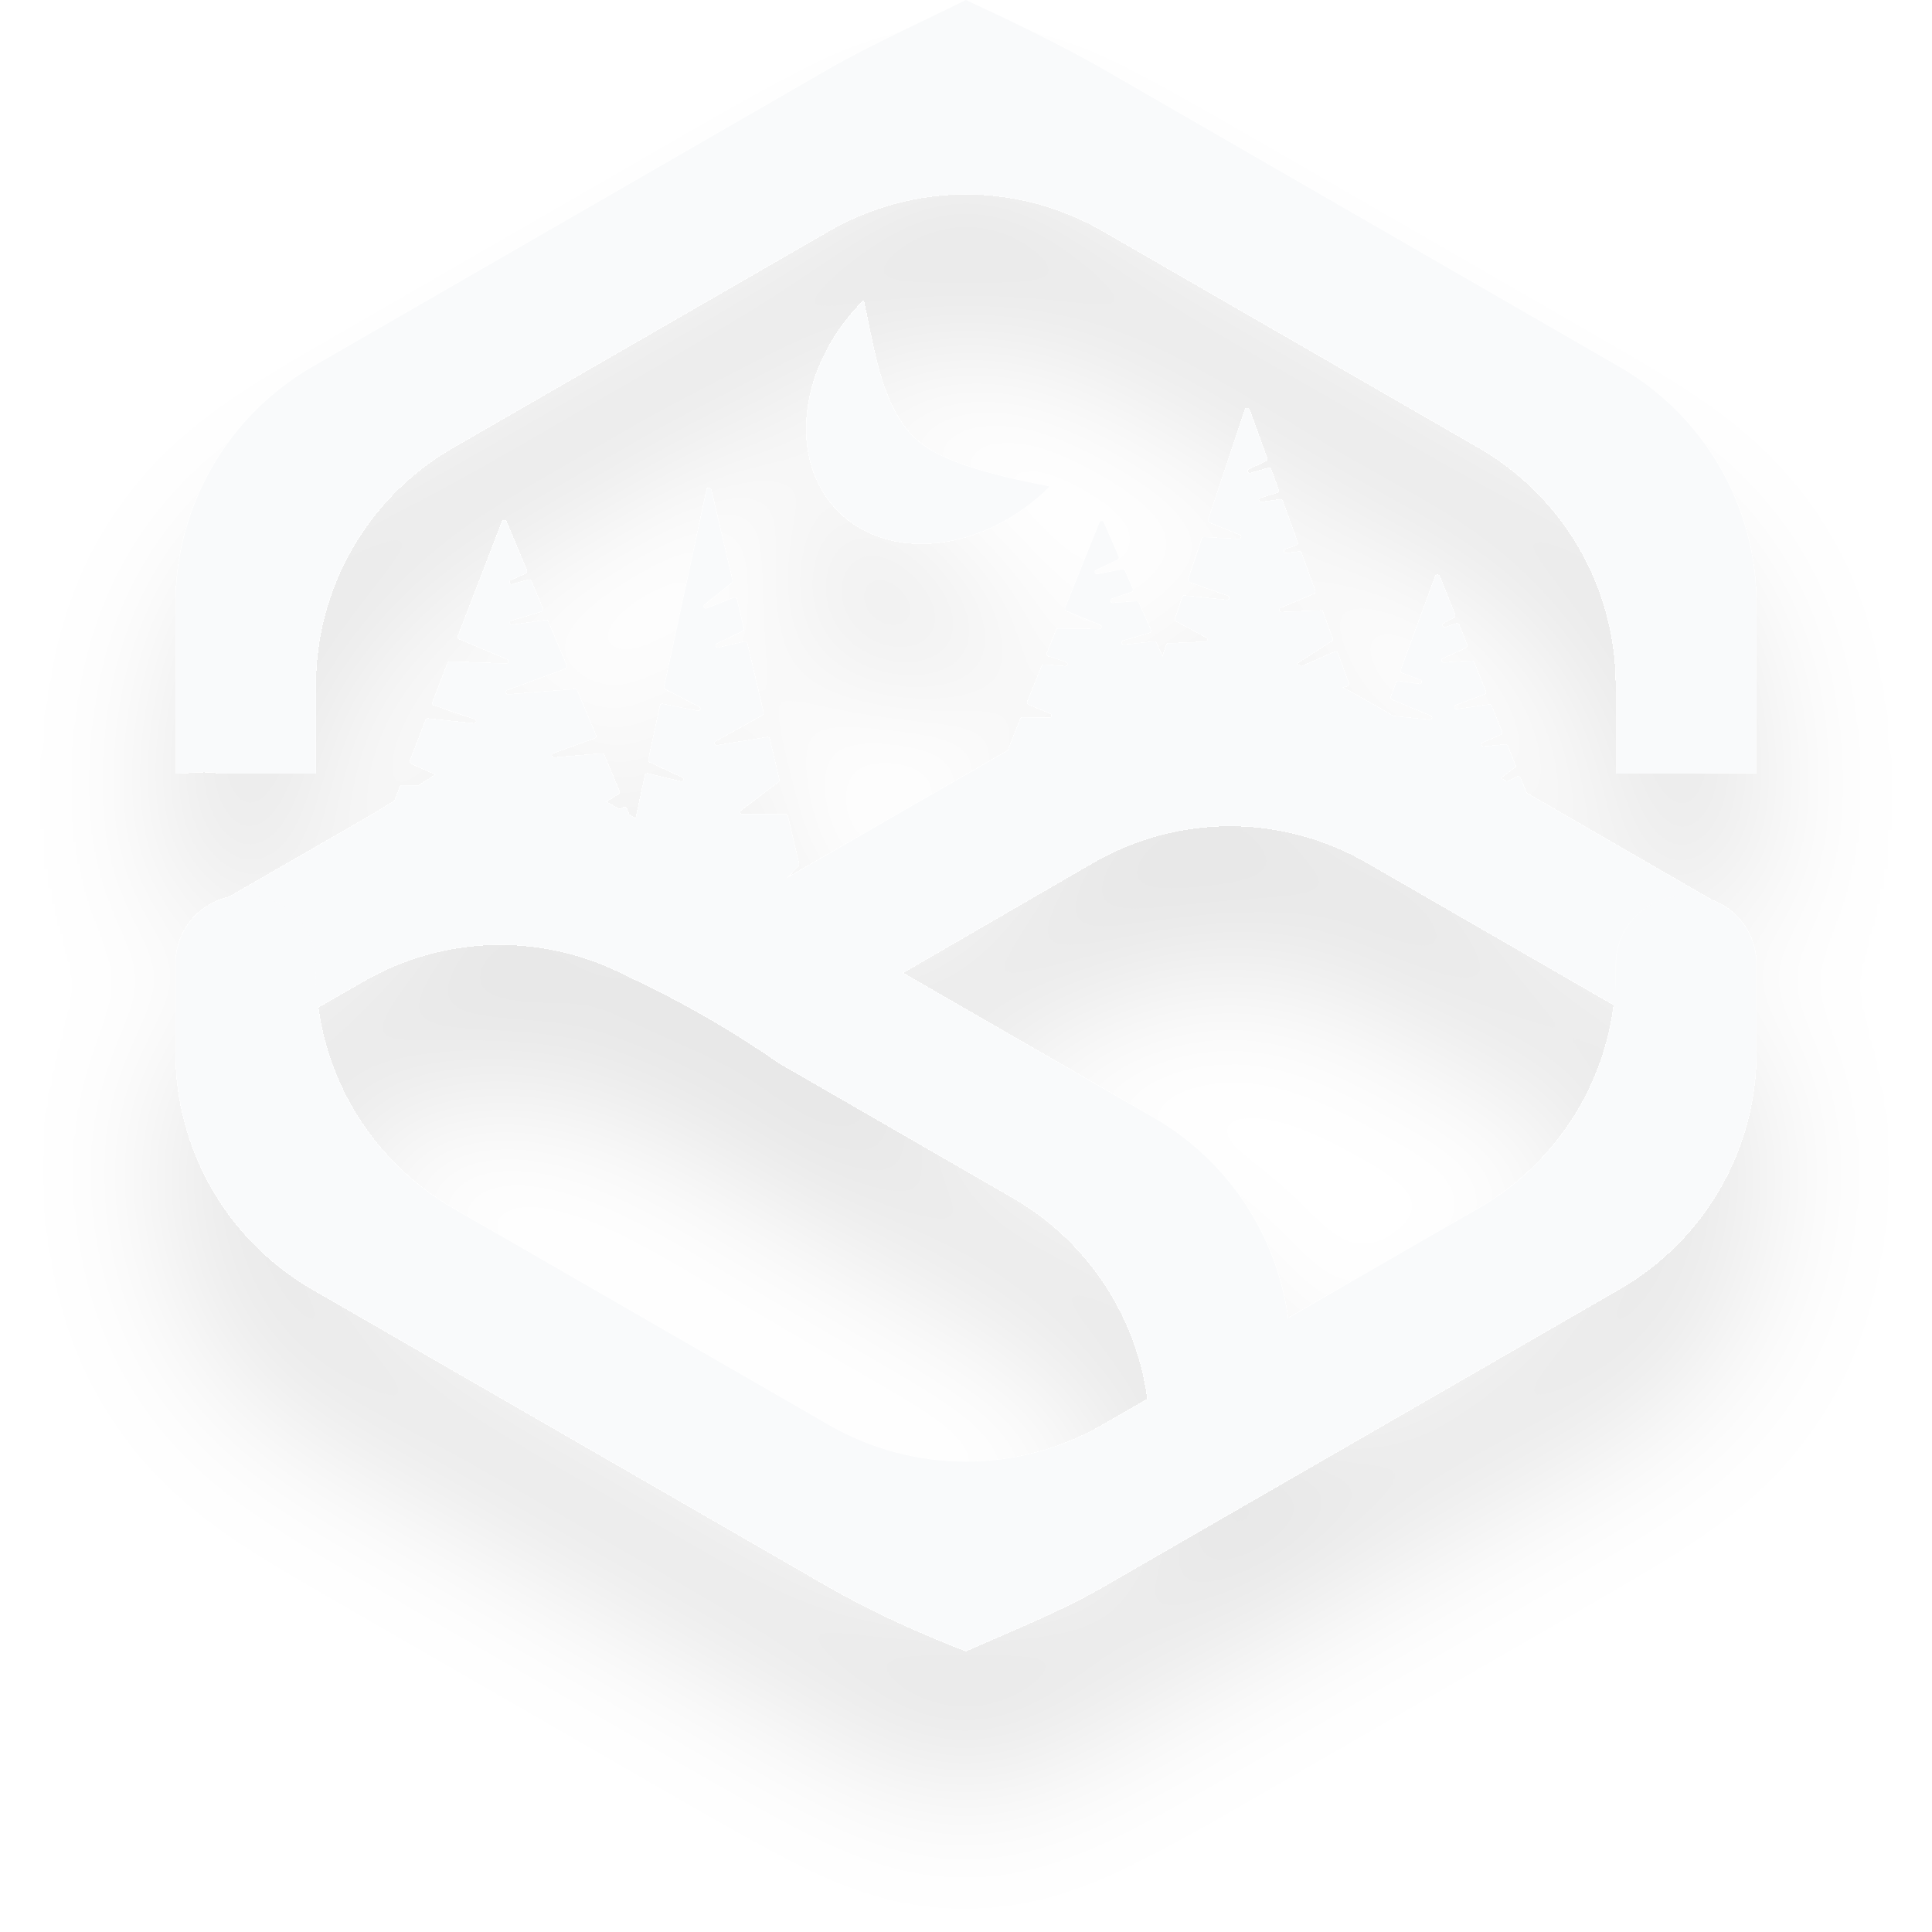
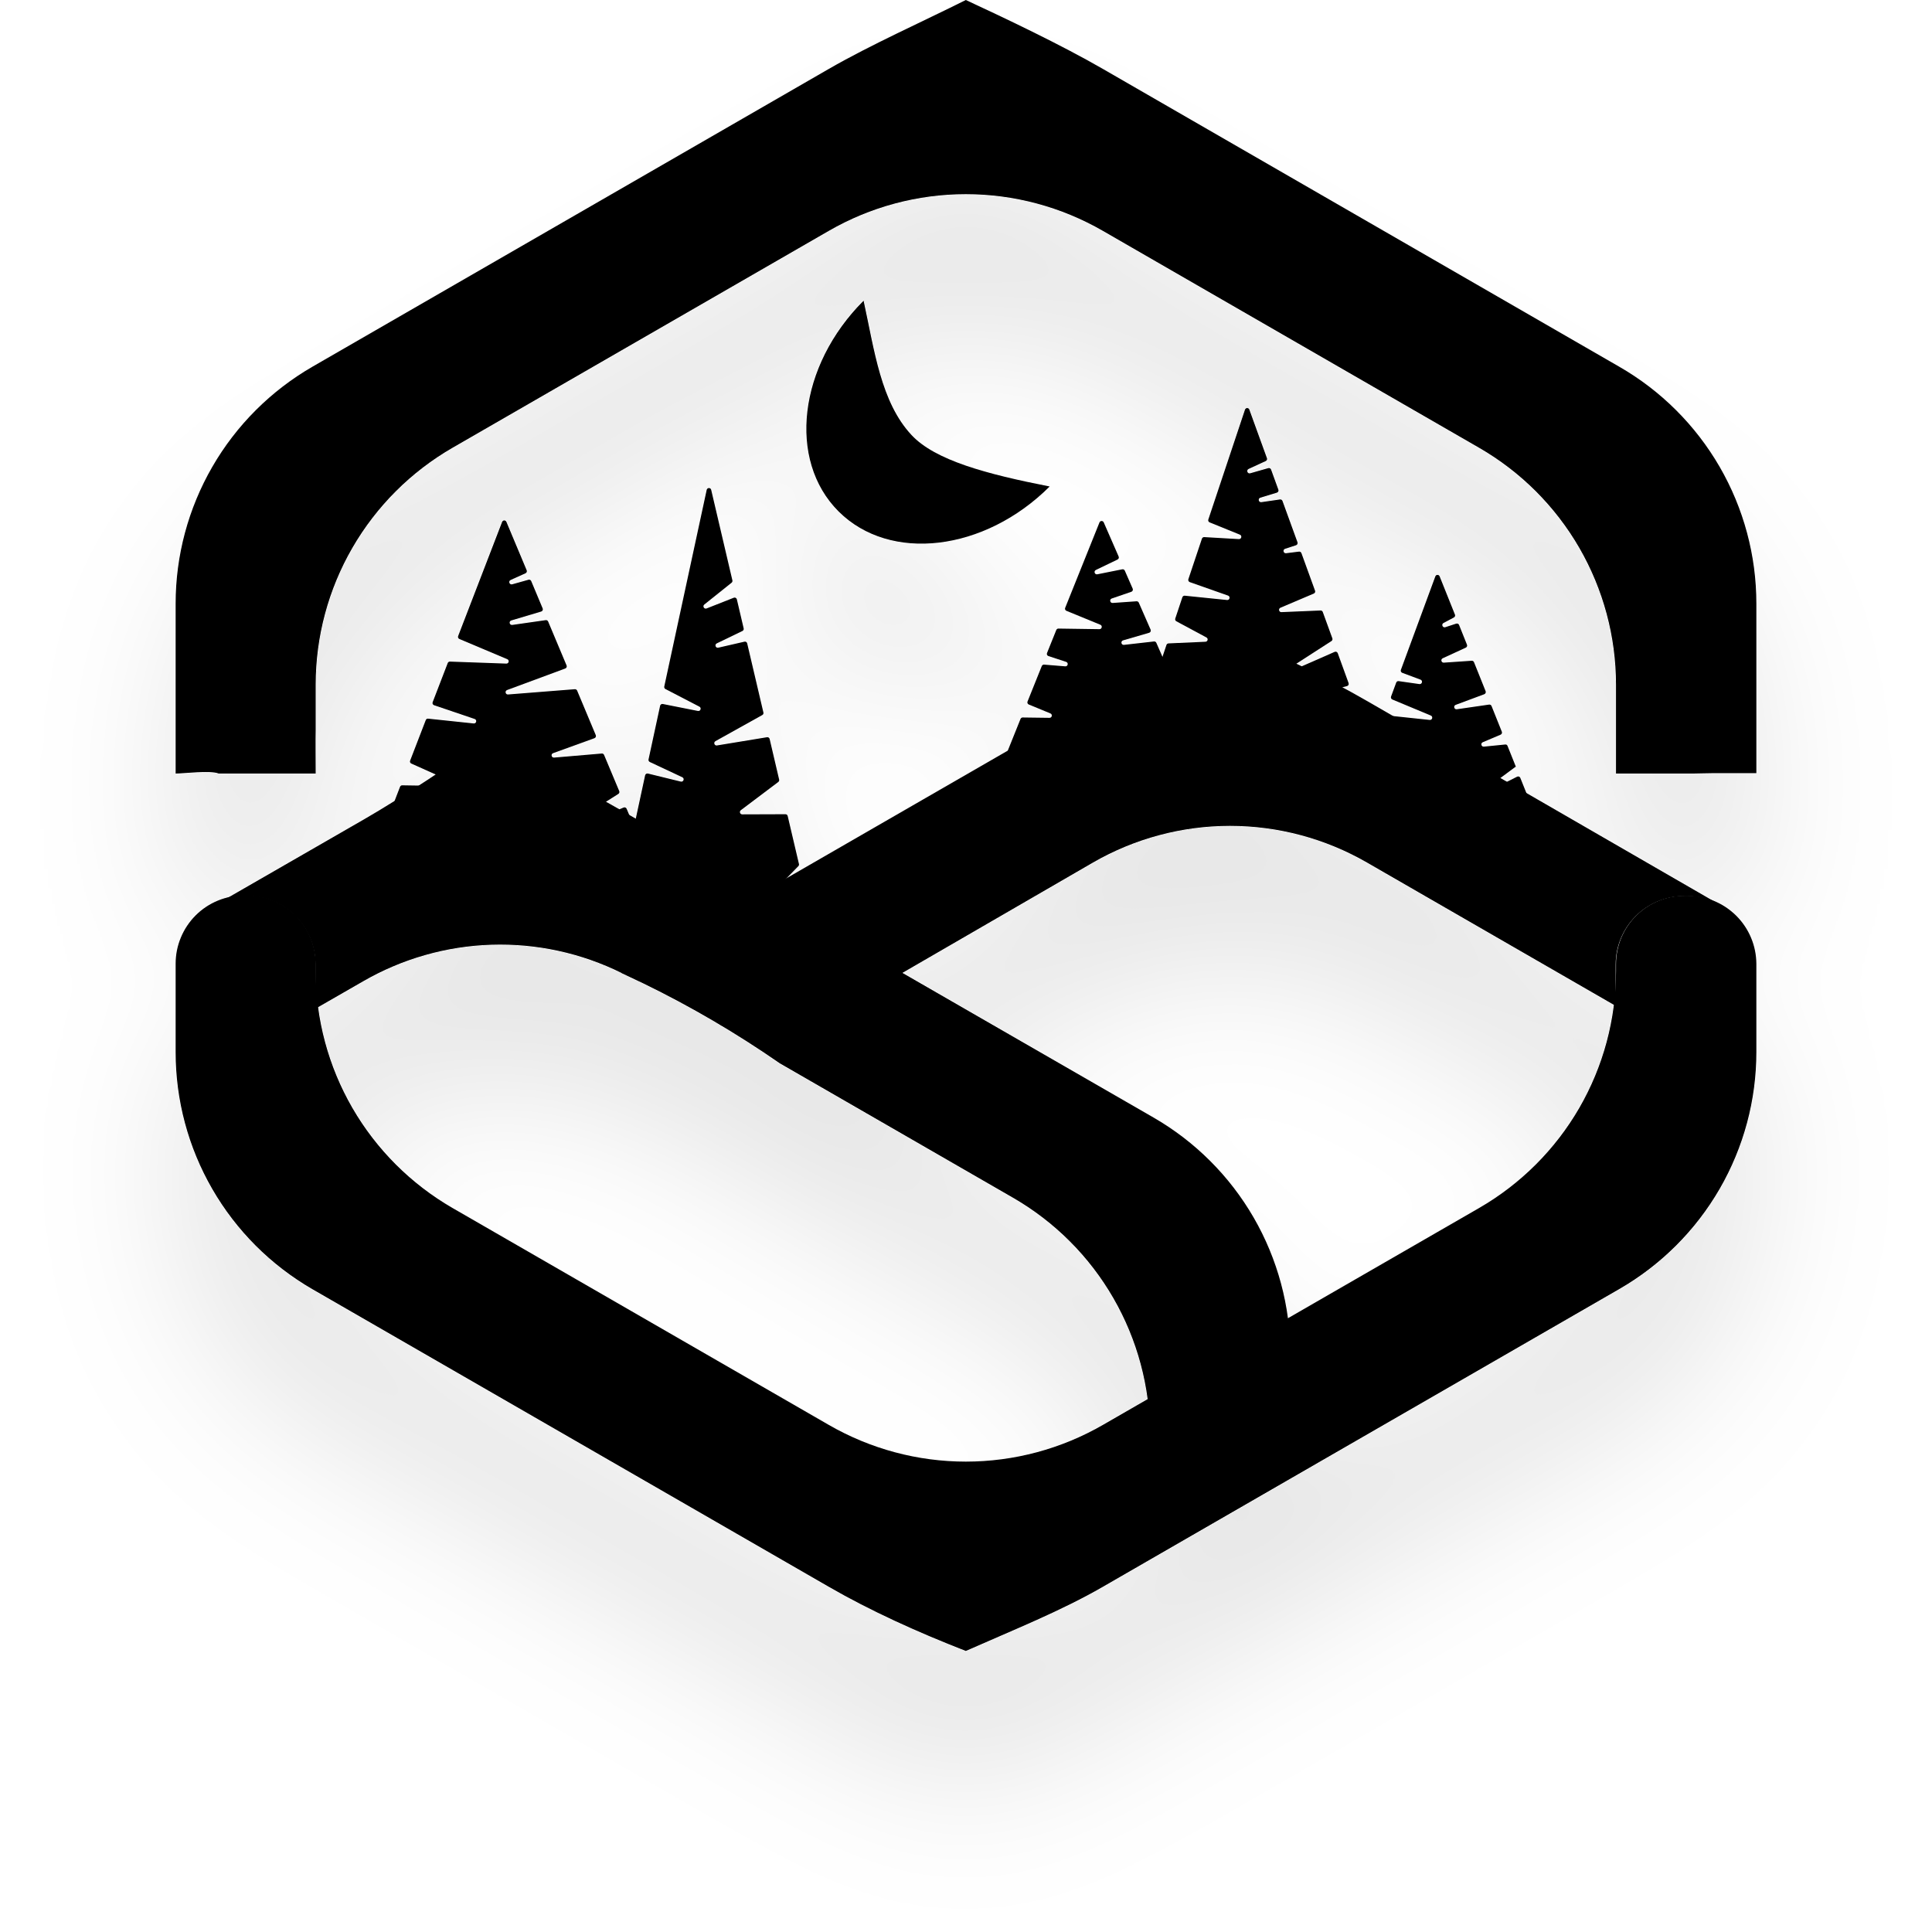
<svg xmlns="http://www.w3.org/2000/svg" width="32" height="32" viewBox="0 0 55 55" fill="none">
+   <style>
+   :root { color: #000000; }
+   @media (prefers-color-scheme: dark) { :root { color: #FFFFFF; } }
+ </style>
  <g transform="translate(1 0)" filter="url(#filter0_d_0_25)">
-     <path d="M24.951 12.386C25.622 13.104 27.081 13.496 28.882 13.849C27.026 15.702 24.336 16.02 22.873 14.56C21.41 13.099 21.729 10.413 23.585 8.559C23.894 9.97 24.074 11.447 24.951 12.386Z" fill="#F9FAFB" />
-     <path d="M47.047 25.5H46.957C46.44 25.499 45.944 25.703 45.578 26.067C45.211 26.432 45.005 26.927 45.004 27.443V27.649C45.003 29.015 44.642 30.357 43.959 31.54C43.275 32.723 42.291 33.706 41.106 34.39L30.397 40.564C29.211 41.248 27.865 41.609 26.495 41.609C25.126 41.609 23.78 41.248 22.594 40.564L11.884 34.39C10.7 33.706 9.716 32.723 9.032 31.54C8.348 30.357 7.988 29.015 7.987 27.649V27.443C7.989 26.927 7.784 26.431 7.42 26.065C7.055 25.699 6.56 25.492 6.043 25.491H5.953C5.696 25.49 5.443 25.539 5.206 25.636C4.969 25.733 4.753 25.876 4.572 26.056C4.391 26.237 4.247 26.451 4.149 26.688C4.05 26.924 4 27.177 4 27.433V29.949C3.999 31.317 4.358 32.662 5.042 33.847C5.726 35.033 6.711 36.018 7.897 36.703L22.594 45.173C23.78 45.858 25.122 46.465 26.495 47C27.878 46.389 29.211 45.858 30.397 45.173L45.094 36.699C46.282 36.015 47.269 35.031 47.955 33.845C48.641 32.659 49.001 31.314 49 29.944V27.443C48.999 27.187 48.949 26.934 48.85 26.698C48.752 26.462 48.608 26.248 48.427 26.068C48.245 25.887 48.03 25.744 47.794 25.647C47.557 25.549 47.303 25.5 47.047 25.5Z" fill="#F9FAFB" />
-     <path d="M47.047 22.021H46.957C46.44 22.023 45.48 22.021 45.004 22.021C45.004 21.551 45.005 20.597 45.004 20.081V19.488C45.003 18.121 44.642 16.779 43.959 15.596C43.275 14.413 42.291 13.43 41.106 12.747L30.397 6.573C29.211 5.889 27.865 5.528 26.495 5.528C25.126 5.528 23.78 5.889 22.594 6.573L11.884 12.747C10.7 13.43 9.716 14.413 9.032 15.596C8.348 16.779 7.988 18.121 7.987 19.488V20.081C7.988 20.336 7.987 20.558 7.987 20.787C7.98 21.016 7.987 21.78 7.987 22.021C7.75 22.021 6.985 22.021 6.755 22.021C6.526 22.021 6.298 22.022 6.043 22.021H5.953C5.697 22.023 5.454 22.021 5.225 22.021C4.988 21.924 4.23 22.021 4 22.021C4 21.704 4 21.093 4 20.824C4 20.558 4 20.336 4 20.081V17.186C3.999 15.819 4.359 14.476 5.043 13.291C5.727 12.106 6.712 11.122 7.897 10.438L22.594 1.962C23.78 1.278 25.276 0.611 26.495 0C27.648 0.535 29.211 1.278 30.397 1.962L45.094 10.438C46.282 11.12 47.268 12.104 47.954 13.288C48.64 14.473 49.001 15.818 49 17.186V20.081C49 20.336 49 20.558 49 20.787C49 21.016 49 21.857 49 22.01C48.847 22.01 48.005 22.01 47.776 22.01C47.546 22.01 47.303 22.023 47.047 22.021Z" fill="#F9FAFB" />
-     <path d="M37.93 19.963C36.744 19.279 35.301 18.571 34 18.036C32.623 18.647 31.313 19.279 30.127 19.963L20.712 25.392L17.15 23.334C15.964 22.65 14.102 21.628 12.954 21.016C11.806 21.78 10.533 22.65 9.347 23.334L5.459 25.572C5.617 25.529 5.781 25.507 5.945 25.509H6.035C6.291 25.509 6.545 25.559 6.781 25.657C7.018 25.755 7.232 25.899 7.413 26.081C7.594 26.262 7.737 26.477 7.834 26.714C7.931 26.95 7.981 27.204 7.979 27.459V28.717L9.338 27.936C10.45 27.294 11.705 26.936 12.989 26.895C14.274 26.854 15.548 27.131 16.699 27.701H16.69C16.896 27.8 17.113 27.9 17.32 27.999C18.67 28.656 19.966 29.416 21.199 30.271L27.841 34.099C29.027 34.784 30.012 35.769 30.695 36.955C31.379 38.141 31.739 39.485 31.738 40.853V43.307L35.734 41.006V38.552C35.733 37.186 35.373 35.844 34.689 34.661C34.005 33.478 33.021 32.496 31.837 31.813L24.691 27.696L30.114 24.556C31.3 23.872 32.646 23.511 34.016 23.511C35.386 23.511 36.731 23.872 37.917 24.556L44.995 28.636V27.459C44.994 26.943 45.198 26.448 45.563 26.082C45.927 25.716 46.422 25.51 46.939 25.509H47.029C47.329 25.51 47.625 25.581 47.893 25.716L37.93 19.963Z" fill="#F9FAFB" />
-     <path fill-rule="evenodd" clip-rule="evenodd" d="M17.91 19.544C17.904 19.573 17.918 19.602 17.944 19.616L18.91 20.117C18.978 20.152 18.942 20.254 18.867 20.239L17.869 20.041C17.834 20.034 17.8 20.056 17.792 20.091L17.462 21.62C17.456 21.65 17.471 21.68 17.499 21.693L18.424 22.127C18.495 22.16 18.457 22.268 18.381 22.25L17.445 22.021C17.409 22.013 17.373 22.035 17.365 22.071L16.247 27.256C16.239 27.293 16.263 27.328 16.299 27.335L19.161 27.837C19.173 27.839 19.185 27.838 19.196 27.834L22.174 26.671C22.204 26.659 22.221 26.627 22.213 26.595L21.886 25.201C21.876 25.156 21.823 25.136 21.785 25.162L20.633 25.965C20.568 26.01 20.493 25.922 20.549 25.866L21.728 24.657C21.744 24.641 21.75 24.619 21.745 24.597L21.424 23.229C21.417 23.199 21.39 23.178 21.36 23.179L20.13 23.183C20.067 23.183 20.04 23.103 20.09 23.065L21.157 22.261C21.177 22.245 21.187 22.219 21.181 22.194L20.91 21.036C20.902 21.003 20.869 20.981 20.835 20.987L19.411 21.221C19.338 21.233 19.304 21.135 19.368 21.099L20.701 20.356C20.727 20.342 20.74 20.313 20.733 20.284L20.271 18.315C20.263 18.28 20.228 18.258 20.193 18.267L19.449 18.438C19.373 18.456 19.335 18.35 19.405 18.316L20.136 17.963C20.163 17.95 20.178 17.919 20.171 17.889L19.977 17.062C19.968 17.023 19.927 17.001 19.889 17.016L19.116 17.321C19.046 17.349 18.992 17.256 19.051 17.209L19.828 16.588C19.847 16.572 19.856 16.546 19.85 16.522L19.246 13.944C19.23 13.876 19.133 13.877 19.118 13.945L17.91 19.544ZM18.195 24.686C18.247 24.724 18.219 24.806 18.155 24.804L16.996 24.776C16.956 24.775 16.926 24.738 16.933 24.699L17.067 23.982C17.076 23.935 17.131 23.913 17.17 23.941L18.195 24.686Z" fill="#F9FAFB" />
-     <path d="M12.042 18.107C12.029 18.14 12.045 18.177 12.077 18.191L13.441 18.766C13.508 18.794 13.486 18.894 13.413 18.891L11.809 18.834C11.781 18.833 11.756 18.849 11.746 18.875L11.316 19.991C11.303 20.025 11.321 20.064 11.356 20.076L12.512 20.468C12.586 20.493 12.562 20.603 12.484 20.595L11.187 20.458C11.158 20.455 11.13 20.472 11.12 20.5L10.675 21.654C10.662 21.687 10.677 21.723 10.709 21.737L11.856 22.252C11.921 22.281 11.899 22.378 11.828 22.377L10.45 22.356C10.423 22.355 10.398 22.372 10.388 22.398L9.526 24.635C9.51 24.675 9.537 24.719 9.58 24.724L13.342 25.093C13.349 25.094 13.356 25.094 13.363 25.092L17.265 24.239C17.305 24.23 17.327 24.188 17.311 24.15L16.839 23.023C16.825 22.99 16.786 22.974 16.753 22.988L15.134 23.684C15.06 23.716 15.005 23.612 15.073 23.569L16.603 22.602C16.63 22.585 16.641 22.551 16.629 22.521L16.197 21.491C16.186 21.464 16.159 21.448 16.131 21.451L14.774 21.567C14.698 21.573 14.674 21.466 14.746 21.441L15.923 21.015C15.958 21.002 15.975 20.962 15.961 20.928L15.43 19.66C15.419 19.634 15.392 19.618 15.364 19.62L13.464 19.77C13.388 19.776 13.365 19.67 13.436 19.644L15.092 19.031C15.127 19.018 15.144 18.979 15.13 18.945L14.605 17.694C14.594 17.666 14.565 17.65 14.536 17.654L13.584 17.79C13.503 17.801 13.478 17.686 13.556 17.663L14.408 17.409C14.445 17.398 14.464 17.357 14.449 17.321L14.123 16.542C14.11 16.512 14.077 16.495 14.045 16.504L13.581 16.634C13.504 16.655 13.463 16.544 13.537 16.511L13.961 16.32C13.993 16.305 14.008 16.267 13.994 16.235L13.416 14.855C13.393 14.801 13.316 14.802 13.294 14.857L12.042 18.107Z" fill="#F9FAFB" />
-     <path d="M33.398 14.79C33.387 14.823 33.403 14.858 33.435 14.871L34.297 15.221C34.365 15.249 34.342 15.351 34.268 15.347L33.281 15.29C33.252 15.289 33.225 15.307 33.216 15.335L32.83 16.489C32.819 16.523 32.837 16.56 32.871 16.572L33.959 16.955C34.032 16.981 34.008 17.089 33.931 17.081L32.728 16.958C32.697 16.955 32.669 16.974 32.659 17.003L32.457 17.609C32.447 17.639 32.46 17.672 32.488 17.687L33.344 18.147C33.403 18.178 33.383 18.267 33.316 18.269L32.265 18.316C32.238 18.317 32.214 18.335 32.206 18.361L31.707 19.853C31.694 19.893 31.721 19.934 31.762 19.939L34.49 20.249C34.497 20.25 34.505 20.249 34.513 20.247L37.346 19.532C37.384 19.522 37.405 19.483 37.392 19.446L37.083 18.595C37.07 18.559 37.03 18.542 36.995 18.557L35.972 19.006C35.898 19.038 35.842 18.935 35.91 18.891L36.904 18.25C36.929 18.233 36.94 18.201 36.93 18.173L36.657 17.422C36.648 17.395 36.622 17.378 36.593 17.379L35.48 17.426C35.408 17.429 35.385 17.329 35.452 17.301L36.401 16.898C36.433 16.885 36.449 16.849 36.437 16.816L36.049 15.746C36.038 15.717 36.009 15.699 35.979 15.703L35.613 15.749C35.535 15.759 35.509 15.647 35.585 15.623L35.896 15.522C35.931 15.51 35.95 15.472 35.937 15.437L35.51 14.261C35.499 14.231 35.469 14.214 35.439 14.218L34.909 14.295C34.829 14.307 34.803 14.191 34.88 14.168L35.351 14.025C35.387 14.014 35.406 13.975 35.393 13.94L35.185 13.367C35.173 13.334 35.139 13.317 35.106 13.326L34.591 13.473C34.513 13.495 34.472 13.384 34.546 13.35L35.034 13.125C35.065 13.111 35.08 13.076 35.068 13.044L34.566 11.659C34.544 11.601 34.462 11.602 34.442 11.661L33.398 14.79Z" fill="#F9FAFB" />
-     <path fill-rule="evenodd" clip-rule="evenodd" d="M29.323 17.305C29.309 17.338 29.326 17.376 29.359 17.389L30.324 17.785C30.391 17.812 30.37 17.912 30.298 17.911L29.131 17.894C29.104 17.893 29.08 17.91 29.07 17.935L28.806 18.591C28.792 18.626 28.81 18.665 28.846 18.677L29.35 18.842C29.424 18.866 29.402 18.976 29.325 18.969L28.723 18.92C28.695 18.918 28.668 18.934 28.657 18.961L28.251 19.972C28.238 20.005 28.254 20.043 28.287 20.056L28.903 20.31C28.969 20.337 28.949 20.436 28.877 20.435L28.114 20.425C28.087 20.424 28.063 20.441 28.052 20.466L27.571 21.663C27.555 21.704 27.582 21.749 27.626 21.753L30.348 22.009C30.355 22.01 30.361 22.01 30.368 22.008L33.194 21.416C33.235 21.407 33.258 21.363 33.241 21.325L32.52 19.675C32.509 19.65 32.483 19.634 32.455 19.637L31.264 19.73C31.187 19.736 31.165 19.627 31.239 19.603L32.262 19.263C32.299 19.251 32.317 19.21 32.302 19.175L31.919 18.3C31.907 18.273 31.88 18.258 31.852 18.261L30.998 18.358C30.918 18.367 30.895 18.253 30.972 18.23L31.714 18.014C31.752 18.003 31.771 17.962 31.756 17.925L31.419 17.156C31.408 17.131 31.383 17.116 31.355 17.117L30.675 17.165C30.599 17.17 30.577 17.062 30.65 17.038L31.207 16.847C31.243 16.834 31.261 16.794 31.246 16.759L31.021 16.245C31.009 16.217 30.979 16.201 30.948 16.207L30.238 16.349C30.163 16.364 30.128 16.259 30.197 16.226L30.814 15.929C30.846 15.913 30.86 15.876 30.846 15.844L30.421 14.871C30.397 14.818 30.322 14.819 30.3 14.872L29.323 17.305ZM32.559 20.463C32.586 20.497 32.573 20.548 32.532 20.564L31.602 20.93C31.527 20.96 31.475 20.854 31.545 20.813L32.381 20.329C32.409 20.313 32.445 20.32 32.465 20.345L32.559 20.463Z" fill="#F9FAFB" />
-     <path fill-rule="evenodd" clip-rule="evenodd" d="M38.88 19.07C38.868 19.104 38.885 19.141 38.919 19.154L39.439 19.348C39.512 19.376 39.484 19.485 39.407 19.474L38.818 19.39C38.787 19.385 38.757 19.403 38.747 19.432L38.6 19.83C38.588 19.863 38.604 19.899 38.636 19.913L39.732 20.37C39.802 20.399 39.775 20.503 39.7 20.495L38.456 20.363C38.427 20.36 38.398 20.378 38.388 20.406L37.361 23.194C37.346 23.234 37.373 23.277 37.416 23.281L39.908 23.538C39.916 23.538 39.923 23.538 39.93 23.536L42.52 22.944C42.559 22.935 42.581 22.893 42.566 22.856L42.28 22.144C42.266 22.108 42.224 22.093 42.19 22.11L41.545 22.434C41.474 22.47 41.413 22.371 41.477 22.323L42.145 21.829C42.146 21.828 42.148 21.828 42.149 21.83C42.151 21.832 42.155 21.83 42.154 21.827L41.915 21.231C41.905 21.206 41.88 21.191 41.853 21.194L41.243 21.255C41.169 21.262 41.142 21.159 41.211 21.13L41.719 20.915C41.752 20.901 41.768 20.863 41.754 20.83L41.461 20.098C41.45 20.07 41.421 20.054 41.391 20.058L40.473 20.191C40.396 20.203 40.367 20.093 40.441 20.066L41.255 19.763C41.289 19.75 41.306 19.711 41.293 19.677L40.962 18.851C40.951 18.824 40.925 18.808 40.896 18.81L40.103 18.864C40.031 18.869 40.005 18.77 40.071 18.74L40.729 18.437C40.761 18.422 40.775 18.385 40.762 18.353L40.537 17.791C40.525 17.759 40.489 17.743 40.456 17.753L40.145 17.855C40.069 17.88 40.024 17.772 40.094 17.735L40.389 17.579C40.419 17.563 40.432 17.528 40.42 17.497L39.983 16.406C39.96 16.351 39.881 16.352 39.861 16.408L38.88 19.07ZM39.388 21.839C39.449 21.871 39.425 21.963 39.356 21.962L38.668 21.95C38.625 21.949 38.595 21.909 38.605 21.868L38.685 21.561C38.696 21.52 38.741 21.5 38.779 21.519L39.388 21.839Z" fill="#F9FAFB" />
+     <path d="M24.951 12.386C25.622 13.104 27.081 13.496 28.882 13.849C27.026 15.702 24.336 16.02 22.873 14.56C21.41 13.099 21.729 10.413 23.585 8.559C23.894 9.97 24.074 11.447 24.951 12.386Z" fill="currentColor" />
+     <path d="M47.047 25.5H46.957C46.44 25.499 45.944 25.703 45.578 26.067C45.211 26.432 45.005 26.927 45.004 27.443V27.649C45.003 29.015 44.642 30.357 43.959 31.54C43.275 32.723 42.291 33.706 41.106 34.39L30.397 40.564C29.211 41.248 27.865 41.609 26.495 41.609C25.126 41.609 23.78 41.248 22.594 40.564L11.884 34.39C10.7 33.706 9.716 32.723 9.032 31.54C8.348 30.357 7.988 29.015 7.987 27.649V27.443C7.989 26.927 7.784 26.431 7.42 26.065C7.055 25.699 6.56 25.492 6.043 25.491H5.953C5.696 25.49 5.443 25.539 5.206 25.636C4.969 25.733 4.753 25.876 4.572 26.056C4.391 26.237 4.247 26.451 4.149 26.688C4.05 26.924 4 27.177 4 27.433V29.949C3.999 31.317 4.358 32.662 5.042 33.847C5.726 35.033 6.711 36.018 7.897 36.703L22.594 45.173C23.78 45.858 25.122 46.465 26.495 47C27.878 46.389 29.211 45.858 30.397 45.173L45.094 36.699C46.282 36.015 47.269 35.031 47.955 33.845C48.641 32.659 49.001 31.314 49 29.944V27.443C48.999 27.187 48.949 26.934 48.85 26.698C48.752 26.462 48.608 26.248 48.427 26.068C48.245 25.887 48.03 25.744 47.794 25.647C47.557 25.549 47.303 25.5 47.047 25.5Z" fill="currentColor" />
+     <path d="M47.047 22.021H46.957C46.44 22.023 45.48 22.021 45.004 22.021C45.004 21.551 45.005 20.597 45.004 20.081V19.488C45.003 18.121 44.642 16.779 43.959 15.596C43.275 14.413 42.291 13.43 41.106 12.747L30.397 6.573C29.211 5.889 27.865 5.528 26.495 5.528C25.126 5.528 23.78 5.889 22.594 6.573L11.884 12.747C10.7 13.43 9.716 14.413 9.032 15.596C8.348 16.779 7.988 18.121 7.987 19.488V20.081C7.988 20.336 7.987 20.558 7.987 20.787C7.98 21.016 7.987 21.78 7.987 22.021C7.75 22.021 6.985 22.021 6.755 22.021C6.526 22.021 6.298 22.022 6.043 22.021H5.953C5.697 22.023 5.454 22.021 5.225 22.021C4.988 21.924 4.23 22.021 4 22.021C4 21.704 4 21.093 4 20.824C4 20.558 4 20.336 4 20.081V17.186C3.999 15.819 4.359 14.476 5.043 13.291C5.727 12.106 6.712 11.122 7.897 10.438L22.594 1.962C23.78 1.278 25.276 0.611 26.495 0C27.648 0.535 29.211 1.278 30.397 1.962L45.094 10.438C46.282 11.12 47.268 12.104 47.954 13.288C48.64 14.473 49.001 15.818 49 17.186V20.081C49 20.336 49 20.558 49 20.787C49 21.016 49 21.857 49 22.01C48.847 22.01 48.005 22.01 47.776 22.01C47.546 22.01 47.303 22.023 47.047 22.021Z" fill="currentColor" />
+     <path d="M37.93 19.963C36.744 19.279 35.301 18.571 34 18.036C32.623 18.647 31.313 19.279 30.127 19.963L20.712 25.392L17.15 23.334C15.964 22.65 14.102 21.628 12.954 21.016C11.806 21.78 10.533 22.65 9.347 23.334L5.459 25.572C5.617 25.529 5.781 25.507 5.945 25.509H6.035C6.291 25.509 6.545 25.559 6.781 25.657C7.018 25.755 7.232 25.899 7.413 26.081C7.594 26.262 7.737 26.477 7.834 26.714C7.931 26.95 7.981 27.204 7.979 27.459V28.717L9.338 27.936C10.45 27.294 11.705 26.936 12.989 26.895C14.274 26.854 15.548 27.131 16.699 27.701H16.69C16.896 27.8 17.113 27.9 17.32 27.999C18.67 28.656 19.966 29.416 21.199 30.271L27.841 34.099C29.027 34.784 30.012 35.769 30.695 36.955C31.379 38.141 31.739 39.485 31.738 40.853V43.307L35.734 41.006V38.552C35.733 37.186 35.373 35.844 34.689 34.661C34.005 33.478 33.021 32.496 31.837 31.813L24.691 27.696L30.114 24.556C31.3 23.872 32.646 23.511 34.016 23.511C35.386 23.511 36.731 23.872 37.917 24.556L44.995 28.636V27.459C44.994 26.943 45.198 26.448 45.563 26.082C45.927 25.716 46.422 25.51 46.939 25.509H47.029C47.329 25.51 47.625 25.581 47.893 25.716L37.93 19.963Z" fill="currentColor" />
+     <path fill-rule="evenodd" clip-rule="evenodd" d="M17.91 19.544C17.904 19.573 17.918 19.602 17.944 19.616L18.91 20.117C18.978 20.152 18.942 20.254 18.867 20.239L17.869 20.041C17.834 20.034 17.8 20.056 17.792 20.091L17.462 21.62C17.456 21.65 17.471 21.68 17.499 21.693L18.424 22.127C18.495 22.16 18.457 22.268 18.381 22.25L17.445 22.021C17.409 22.013 17.373 22.035 17.365 22.071L16.247 27.256C16.239 27.293 16.263 27.328 16.299 27.335L19.161 27.837C19.173 27.839 19.185 27.838 19.196 27.834L22.174 26.671C22.204 26.659 22.221 26.627 22.213 26.595L21.886 25.201C21.876 25.156 21.823 25.136 21.785 25.162L20.633 25.965C20.568 26.01 20.493 25.922 20.549 25.866L21.728 24.657C21.744 24.641 21.75 24.619 21.745 24.597L21.424 23.229C21.417 23.199 21.39 23.178 21.36 23.179L20.13 23.183C20.067 23.183 20.04 23.103 20.09 23.065L21.157 22.261C21.177 22.245 21.187 22.219 21.181 22.194L20.91 21.036C20.902 21.003 20.869 20.981 20.835 20.987L19.411 21.221C19.338 21.233 19.304 21.135 19.368 21.099L20.701 20.356C20.727 20.342 20.74 20.313 20.733 20.284L20.271 18.315C20.263 18.28 20.228 18.258 20.193 18.267L19.449 18.438C19.373 18.456 19.335 18.35 19.405 18.316L20.136 17.963C20.163 17.95 20.178 17.919 20.171 17.889L19.977 17.062C19.968 17.023 19.927 17.001 19.889 17.016L19.116 17.321C19.046 17.349 18.992 17.256 19.051 17.209L19.828 16.588C19.847 16.572 19.856 16.546 19.85 16.522L19.246 13.944C19.23 13.876 19.133 13.877 19.118 13.945L17.91 19.544ZM18.195 24.686C18.247 24.724 18.219 24.806 18.155 24.804L16.996 24.776C16.956 24.775 16.926 24.738 16.933 24.699L17.067 23.982C17.076 23.935 17.131 23.913 17.17 23.941L18.195 24.686Z" fill="currentColor" />
+     <path d="M12.042 18.107C12.029 18.14 12.045 18.177 12.077 18.191L13.441 18.766C13.508 18.794 13.486 18.894 13.413 18.891L11.809 18.834C11.781 18.833 11.756 18.849 11.746 18.875L11.316 19.991C11.303 20.025 11.321 20.064 11.356 20.076L12.512 20.468C12.586 20.493 12.562 20.603 12.484 20.595L11.187 20.458C11.158 20.455 11.13 20.472 11.12 20.5L10.675 21.654C10.662 21.687 10.677 21.723 10.709 21.737L11.856 22.252C11.921 22.281 11.899 22.378 11.828 22.377L10.45 22.356C10.423 22.355 10.398 22.372 10.388 22.398L9.526 24.635C9.51 24.675 9.537 24.719 9.58 24.724L13.342 25.093C13.349 25.094 13.356 25.094 13.363 25.092L17.265 24.239C17.305 24.23 17.327 24.188 17.311 24.15L16.839 23.023C16.825 22.99 16.786 22.974 16.753 22.988L15.134 23.684C15.06 23.716 15.005 23.612 15.073 23.569L16.603 22.602C16.63 22.585 16.641 22.551 16.629 22.521L16.197 21.491C16.186 21.464 16.159 21.448 16.131 21.451L14.774 21.567C14.698 21.573 14.674 21.466 14.746 21.441L15.923 21.015C15.958 21.002 15.975 20.962 15.961 20.928L15.43 19.66C15.419 19.634 15.392 19.618 15.364 19.62L13.464 19.77C13.388 19.776 13.365 19.67 13.436 19.644L15.092 19.031C15.127 19.018 15.144 18.979 15.13 18.945L14.605 17.694C14.594 17.666 14.565 17.65 14.536 17.654L13.584 17.79C13.503 17.801 13.478 17.686 13.556 17.663L14.408 17.409C14.445 17.398 14.464 17.357 14.449 17.321L14.123 16.542C14.11 16.512 14.077 16.495 14.045 16.504L13.581 16.634C13.504 16.655 13.463 16.544 13.537 16.511L13.961 16.32C13.993 16.305 14.008 16.267 13.994 16.235L13.416 14.855C13.393 14.801 13.316 14.802 13.294 14.857L12.042 18.107Z" fill="currentColor" />
+     <path d="M33.398 14.79C33.387 14.823 33.403 14.858 33.435 14.871L34.297 15.221C34.365 15.249 34.342 15.351 34.268 15.347L33.281 15.29C33.252 15.289 33.225 15.307 33.216 15.335L32.83 16.489C32.819 16.523 32.837 16.56 32.871 16.572L33.959 16.955C34.032 16.981 34.008 17.089 33.931 17.081L32.728 16.958C32.697 16.955 32.669 16.974 32.659 17.003L32.457 17.609C32.447 17.639 32.46 17.672 32.488 17.687L33.344 18.147C33.403 18.178 33.383 18.267 33.316 18.269L32.265 18.316C32.238 18.317 32.214 18.335 32.206 18.361L31.707 19.853C31.694 19.893 31.721 19.934 31.762 19.939L34.49 20.249C34.497 20.25 34.505 20.249 34.513 20.247L37.346 19.532C37.384 19.522 37.405 19.483 37.392 19.446L37.083 18.595C37.07 18.559 37.03 18.542 36.995 18.557L35.972 19.006C35.898 19.038 35.842 18.935 35.91 18.891L36.904 18.25C36.929 18.233 36.94 18.201 36.93 18.173L36.657 17.422C36.648 17.395 36.622 17.378 36.593 17.379L35.48 17.426C35.408 17.429 35.385 17.329 35.452 17.301L36.401 16.898C36.433 16.885 36.449 16.849 36.437 16.816L36.049 15.746C36.038 15.717 36.009 15.699 35.979 15.703L35.613 15.749C35.535 15.759 35.509 15.647 35.585 15.623L35.896 15.522C35.931 15.51 35.95 15.472 35.937 15.437L35.51 14.261C35.499 14.231 35.469 14.214 35.439 14.218L34.909 14.295C34.829 14.307 34.803 14.191 34.88 14.168L35.351 14.025C35.387 14.014 35.406 13.975 35.393 13.94L35.185 13.367C35.173 13.334 35.139 13.317 35.106 13.326L34.591 13.473C34.513 13.495 34.472 13.384 34.546 13.35L35.034 13.125C35.065 13.111 35.08 13.076 35.068 13.044L34.566 11.659C34.544 11.601 34.462 11.602 34.442 11.661L33.398 14.79Z" fill="currentColor" />
+     <path fill-rule="evenodd" clip-rule="evenodd" d="M29.323 17.305C29.309 17.338 29.326 17.376 29.359 17.389L30.324 17.785C30.391 17.812 30.37 17.912 30.298 17.911L29.131 17.894C29.104 17.893 29.08 17.91 29.07 17.935L28.806 18.591C28.792 18.626 28.81 18.665 28.846 18.677L29.35 18.842C29.424 18.866 29.402 18.976 29.325 18.969L28.723 18.92C28.695 18.918 28.668 18.934 28.657 18.961L28.251 19.972C28.238 20.005 28.254 20.043 28.287 20.056L28.903 20.31C28.969 20.337 28.949 20.436 28.877 20.435L28.114 20.425C28.087 20.424 28.063 20.441 28.052 20.466L27.571 21.663C27.555 21.704 27.582 21.749 27.626 21.753L30.348 22.009C30.355 22.01 30.361 22.01 30.368 22.008L33.194 21.416C33.235 21.407 33.258 21.363 33.241 21.325L32.52 19.675C32.509 19.65 32.483 19.634 32.455 19.637L31.264 19.73C31.187 19.736 31.165 19.627 31.239 19.603L32.262 19.263C32.299 19.251 32.317 19.21 32.302 19.175L31.919 18.3C31.907 18.273 31.88 18.258 31.852 18.261L30.998 18.358C30.918 18.367 30.895 18.253 30.972 18.23L31.714 18.014C31.752 18.003 31.771 17.962 31.756 17.925L31.419 17.156C31.408 17.131 31.383 17.116 31.355 17.117L30.675 17.165C30.599 17.17 30.577 17.062 30.65 17.038L31.207 16.847C31.243 16.834 31.261 16.794 31.246 16.759L31.021 16.245C31.009 16.217 30.979 16.201 30.948 16.207L30.238 16.349C30.163 16.364 30.128 16.259 30.197 16.226L30.814 15.929C30.846 15.913 30.86 15.876 30.846 15.844L30.421 14.871C30.397 14.818 30.322 14.819 30.3 14.872L29.323 17.305ZM32.559 20.463C32.586 20.497 32.573 20.548 32.532 20.564L31.602 20.93C31.527 20.96 31.475 20.854 31.545 20.813L32.381 20.329C32.409 20.313 32.445 20.32 32.465 20.345L32.559 20.463Z" fill="currentColor" />
+     <path fill-rule="evenodd" clip-rule="evenodd" d="M38.88 19.07C38.868 19.104 38.885 19.141 38.919 19.154L39.439 19.348C39.512 19.376 39.484 19.485 39.407 19.474L38.818 19.39C38.787 19.385 38.757 19.403 38.747 19.432L38.6 19.83C38.588 19.863 38.604 19.899 38.636 19.913L39.732 20.37C39.802 20.399 39.775 20.503 39.7 20.495L38.456 20.363C38.427 20.36 38.398 20.378 38.388 20.406L37.361 23.194C37.346 23.234 37.373 23.277 37.416 23.281L39.908 23.538C39.916 23.538 39.923 23.538 39.93 23.536L42.52 22.944C42.559 22.935 42.581 22.893 42.566 22.856L42.28 22.144C42.266 22.108 42.224 22.093 42.19 22.11L41.545 22.434C41.474 22.47 41.413 22.371 41.477 22.323L42.145 21.829C42.146 21.828 42.148 21.828 42.149 21.83C42.151 21.832 42.155 21.83 42.154 21.827L41.915 21.231C41.905 21.206 41.88 21.191 41.853 21.194L41.243 21.255C41.169 21.262 41.142 21.159 41.211 21.13L41.719 20.915C41.752 20.901 41.768 20.863 41.754 20.83L41.461 20.098C41.45 20.07 41.421 20.054 41.391 20.058L40.473 20.191C40.396 20.203 40.367 20.093 40.441 20.066L41.255 19.763C41.289 19.75 41.306 19.711 41.293 19.677L40.962 18.851C40.951 18.824 40.925 18.808 40.896 18.81L40.103 18.864C40.031 18.869 40.005 18.77 40.071 18.74L40.729 18.437C40.761 18.422 40.775 18.385 40.762 18.353L40.537 17.791C40.525 17.759 40.489 17.743 40.456 17.753L40.145 17.855C40.069 17.88 40.024 17.772 40.094 17.735L40.389 17.579C40.419 17.563 40.432 17.528 40.42 17.497L39.983 16.406C39.96 16.351 39.881 16.352 39.861 16.408L38.88 19.07ZM39.388 21.839C39.449 21.871 39.425 21.963 39.356 21.962L38.668 21.95C38.625 21.949 38.595 21.909 38.605 21.868L38.685 21.561C38.696 21.52 38.741 21.5 38.779 21.519L39.388 21.839Z" fill="currentColor" />
  </g>
  <defs>
    <filter id="filter0_d_0_25" x="0" y="0" width="53" height="55" filterUnits="userSpaceOnUse" color-interpolation-filters="sRGB">
      <feFlood flood-opacity="0" result="BackgroundImageFix" />
      <feColorMatrix in="SourceAlpha" type="matrix" values="0 0 0 0 0 0 0 0 0 0 0 0 0 0 0 0 0 0 127 0" result="hardAlpha" />
      <feOffset dy="4" />
      <feGaussianBlur stdDeviation="2" />
      <feComposite in2="hardAlpha" operator="out" />
      <feColorMatrix type="matrix" values="0 0 0 0 0 0 0 0 0 0 0 0 0 0 0 0 0 0 0.1 0" />
      <feBlend mode="normal" in2="BackgroundImageFix" result="effect1_dropShadow_0_25" />
      <feBlend mode="normal" in="SourceGraphic" in2="effect1_dropShadow_0_25" result="shape" />
    </filter>
  </defs>
</svg>
